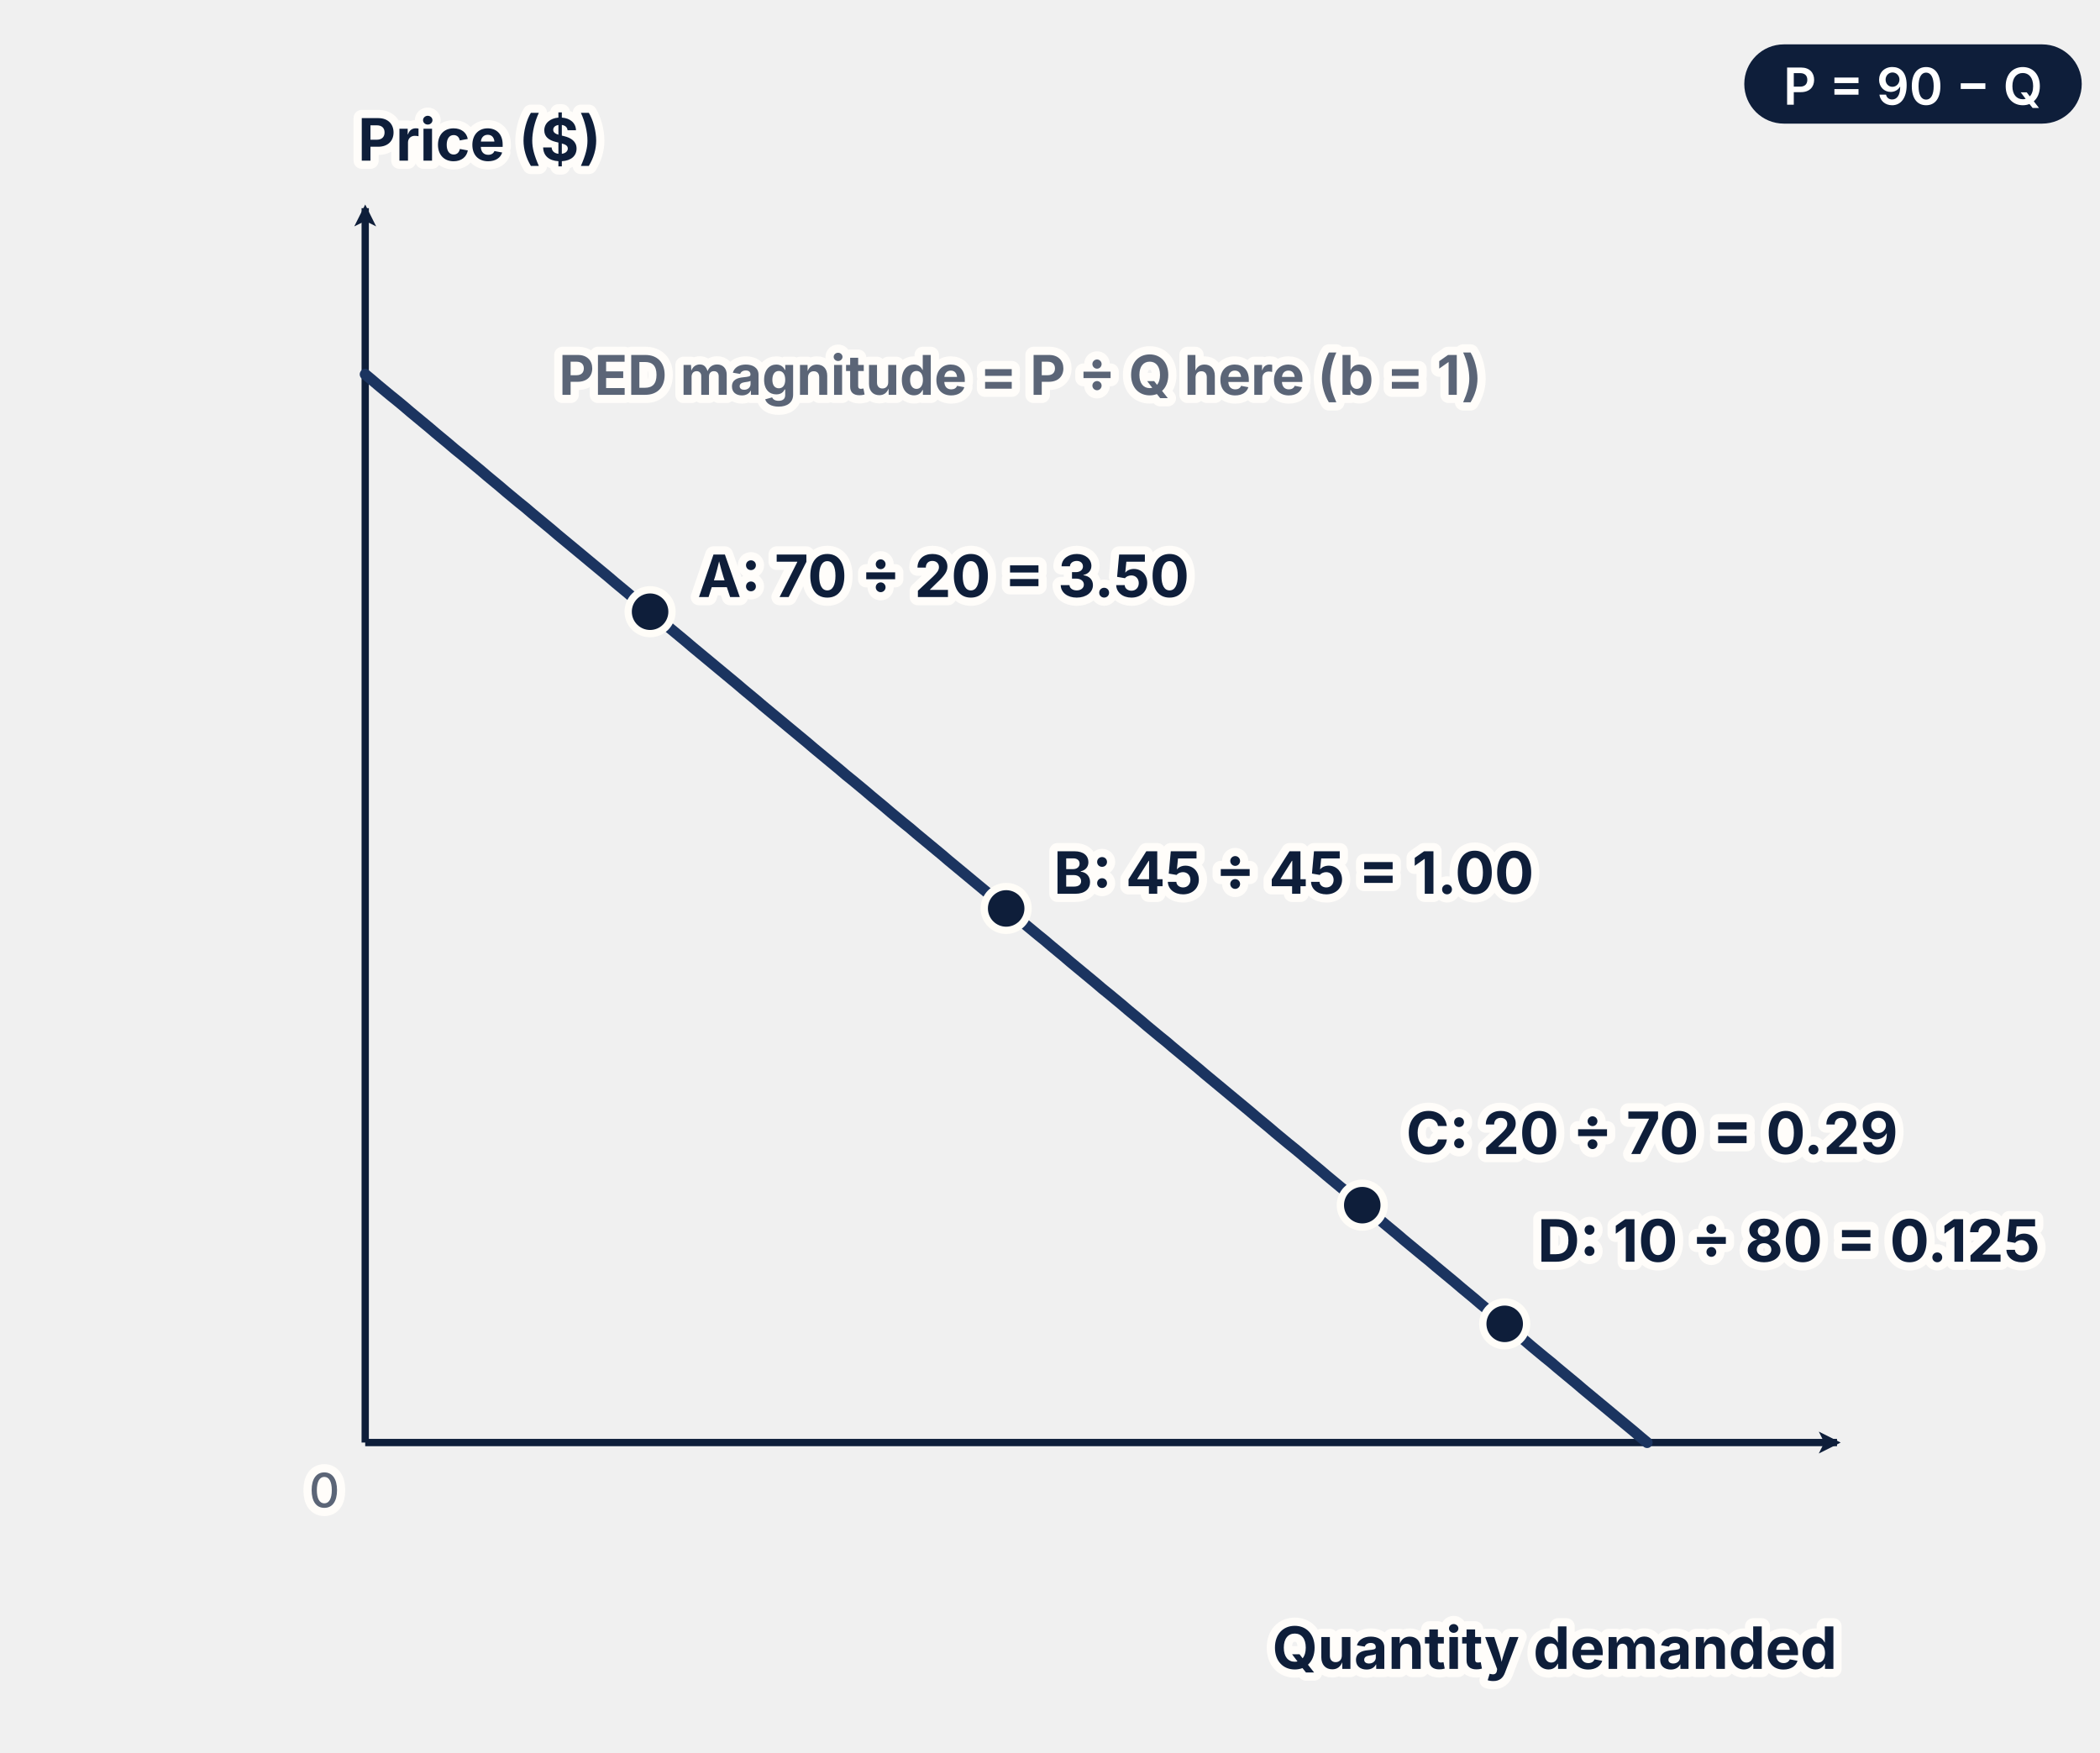
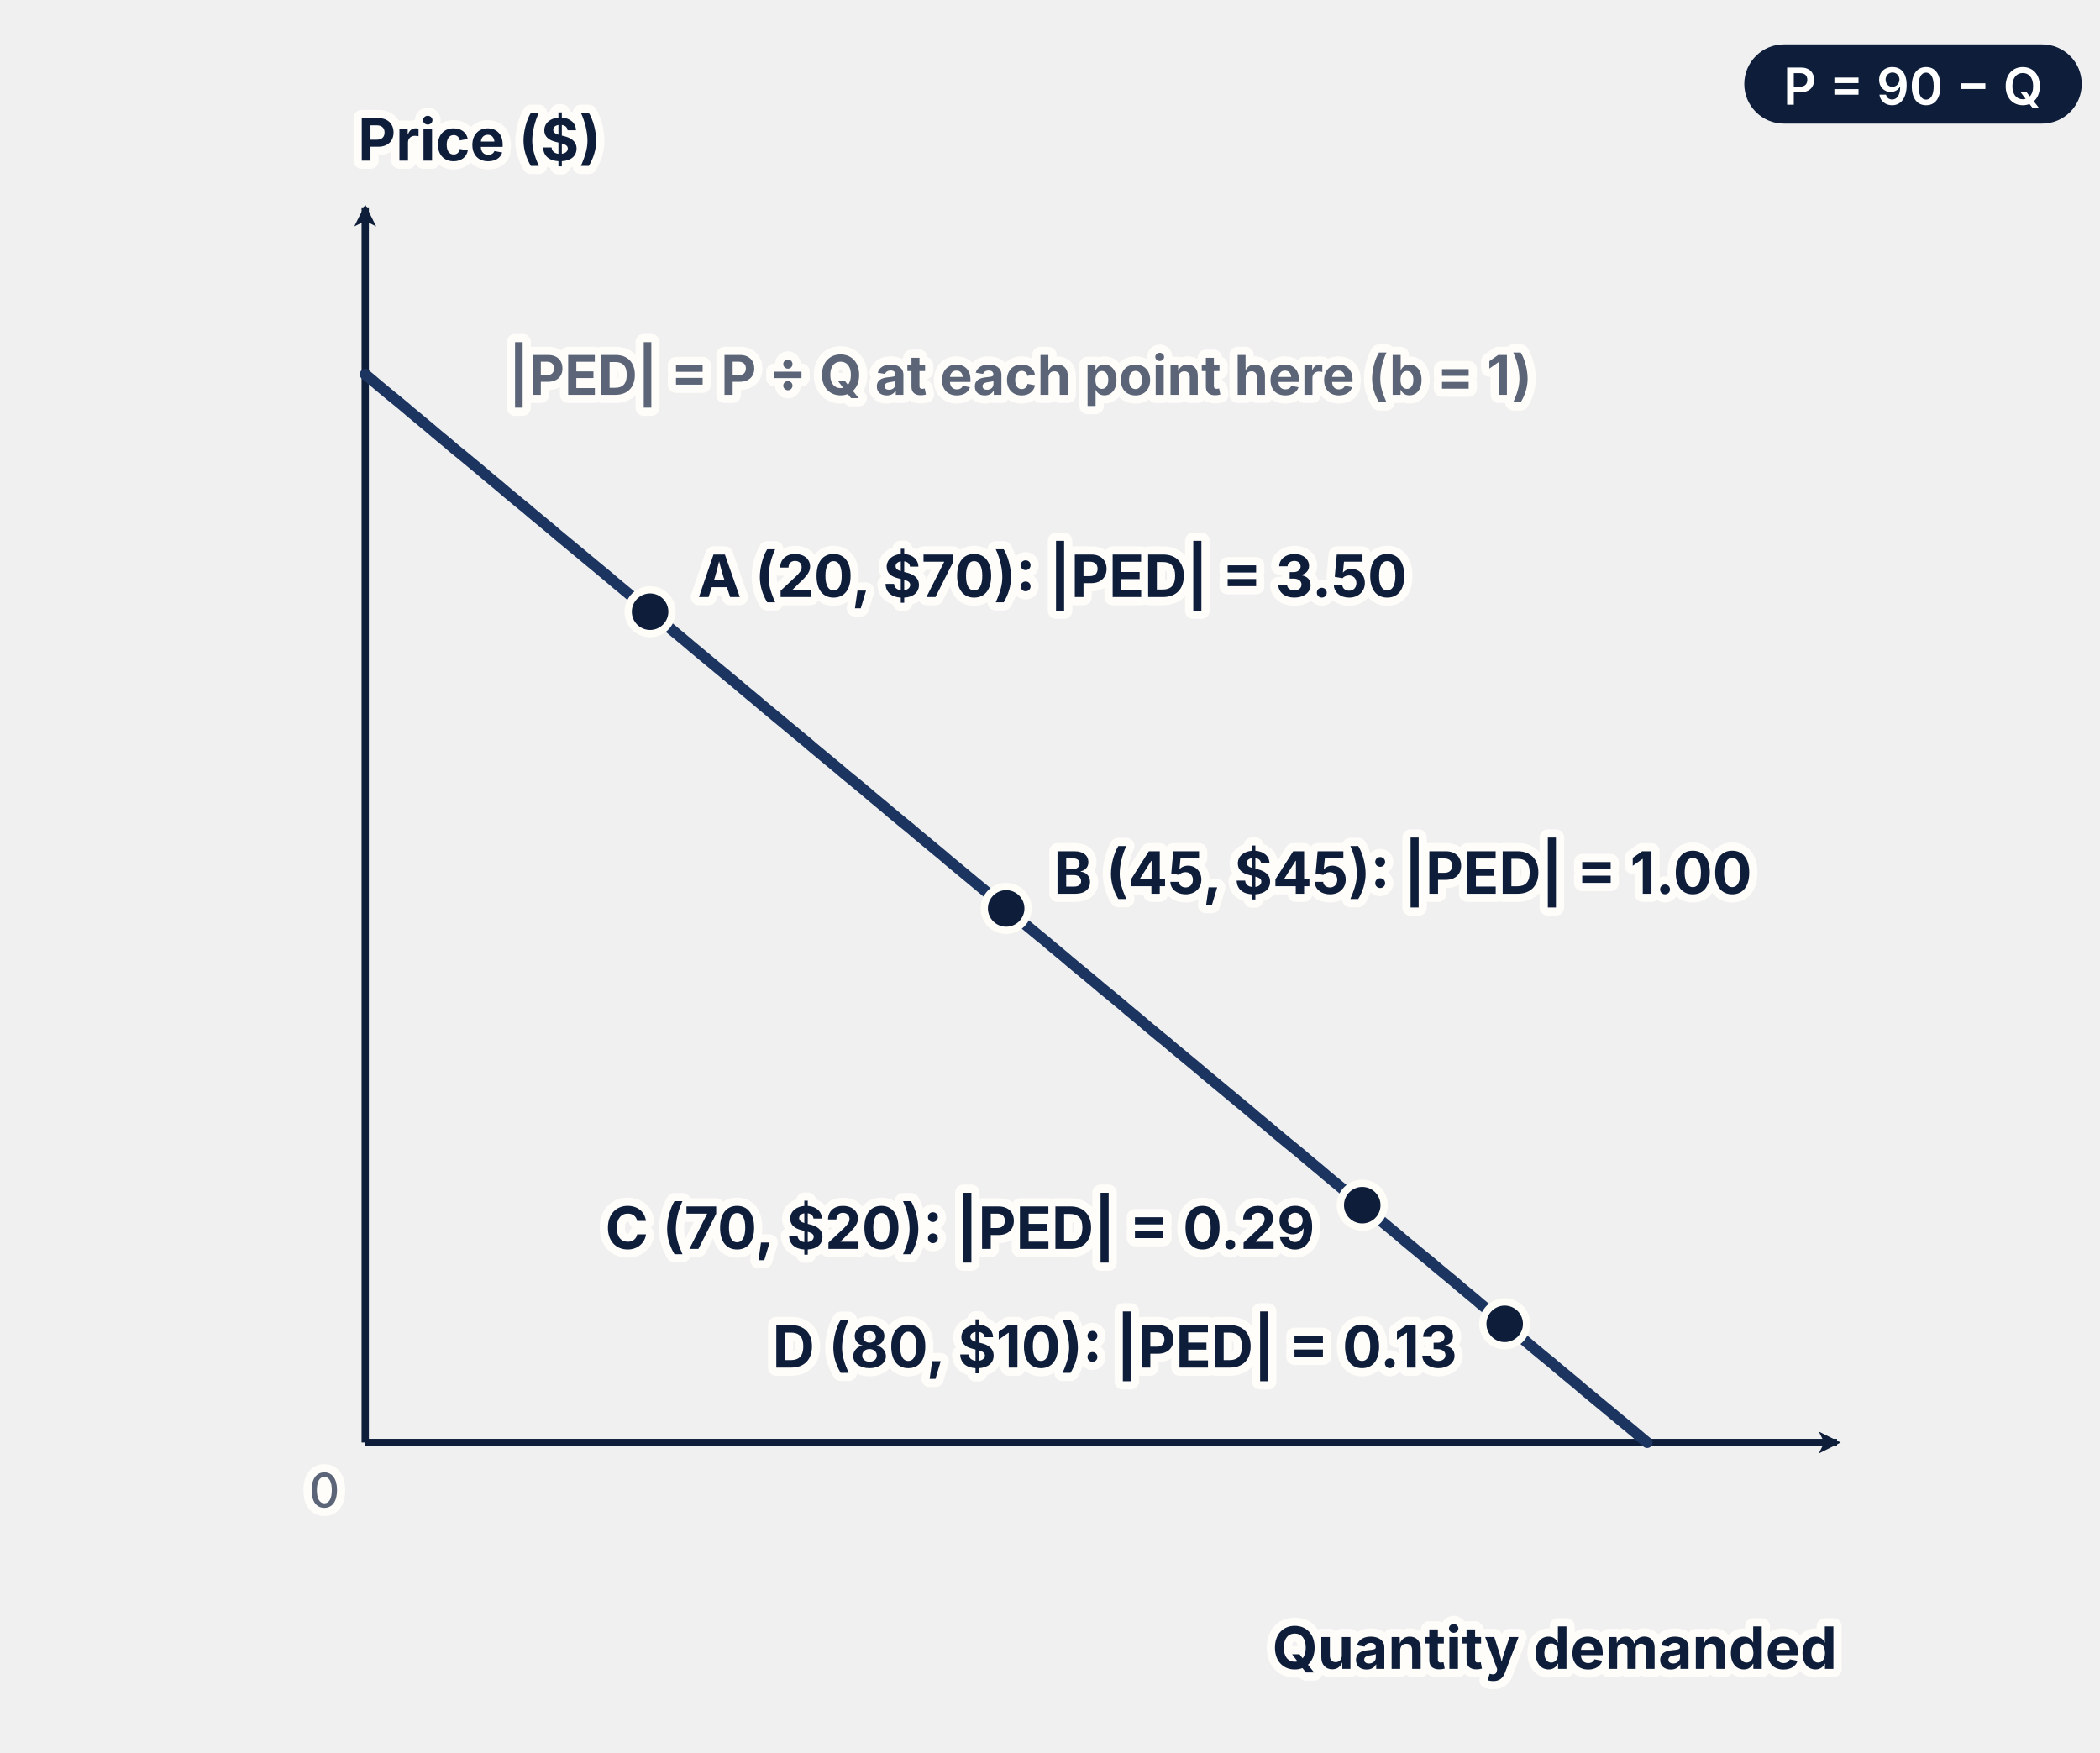
<svg xmlns="http://www.w3.org/2000/svg" width="1150" height="960" viewBox="0 0 1150 960">
  <defs>
    <marker id="ah0E1E3A" viewBox="0 0 12 12" refX="10" refY="6" markerWidth="12" markerHeight="12" markerUnits="userSpaceOnUse" orient="auto-start-reverse">
      <path d="M0,0 L12,6 L0,12 L3,6 z" fill="#0E1E3A" />
    </marker>
  </defs>
  <line x1="200.0" y1="790.0" x2="200.0" y2="114.0" stroke="#0E1E3A" stroke-width="4" stroke-linecap="butt" marker-end="url(#ah0E1E3A)" opacity="1" />
  <line x1="200.0" y1="790.0" x2="1006.0" y2="790.0" stroke="#0E1E3A" stroke-width="4" stroke-linecap="butt" marker-end="url(#ah0E1E3A)" opacity="1" />
  <text x="186.0" y="816.0" font-family="Inter, 'Helvetica Neue', Arial, sans-serif" font-size="26" fill="#5B6577" text-anchor="end" font-weight="500" dominant-baseline="middle" paint-order="stroke" stroke="#FFFDFA" stroke-width="9" stroke-linejoin="round">0</text>
  <text x="196.0" y="76.0" font-family="Inter, 'Helvetica Neue', Arial, sans-serif" font-size="32" fill="#0E1E3A" text-anchor="start" font-weight="700" dominant-baseline="middle" paint-order="stroke" stroke="#FFFDFA" stroke-width="9" stroke-linejoin="round">Price ($)</text>
  <text x="1006.0" y="902.0" font-family="Inter, 'Helvetica Neue', Arial, sans-serif" font-size="32" fill="#0E1E3A" text-anchor="end" font-weight="700" dominant-baseline="middle" paint-order="stroke" stroke="#FFFDFA" stroke-width="9" stroke-linejoin="round">Quantity demanded</text>
  <path d="M200.0,205.0 L203.5,207.9 L207.0,210.9 L210.5,213.8 L214.0,216.7 L217.6,219.6 L221.1,222.5 L224.6,225.5 L228.1,228.4 L231.6,231.3 L235.1,234.2 L238.6,237.2 L242.1,240.1 L245.6,243.0 L249.1,246.0 L252.7,248.9 L256.2,251.8 L259.7,254.7 L263.2,257.6 L266.7,260.6 L270.2,263.5 L273.7,266.4 L277.2,269.4 L280.7,272.3 L284.2,275.2 L287.8,278.1 L291.3,281.1 L294.8,284.0 L298.3,286.9 L301.8,289.8 L305.3,292.8 L308.8,295.7 L312.3,298.6 L315.8,301.5 L319.3,304.4 L322.9,307.4 L326.4,310.3 L329.9,313.2 L333.4,316.1 L336.9,319.1 L340.4,322.0 L343.9,324.9 L347.4,327.9 L350.9,330.8 L354.4,333.7 L357.9,336.6 L361.5,339.6 L365.0,342.5 L368.5,345.4 L372.0,348.3 L375.5,351.2 L379.0,354.2 L382.5,357.1 L386.0,360.0 L389.5,362.9 L393.1,365.9 L396.6,368.8 L400.1,371.7 L403.6,374.6 L407.1,377.6 L410.6,380.5 L414.1,383.4 L417.6,386.4 L421.1,389.3 L424.6,392.2 L428.1,395.1 L431.7,398.1 L435.2,401.0 L438.7,403.9 L442.2,406.8 L445.7,409.8 L449.2,412.7 L452.7,415.6 L456.2,418.5 L459.7,421.4 L463.2,424.4 L466.8,427.3 L470.3,430.2 L473.8,433.1 L477.3,436.1 L480.8,439.0 L484.3,441.9 L487.8,444.9 L491.3,447.8 L494.8,450.7 L498.4,453.6 L501.9,456.6 L505.4,459.5 L508.9,462.4 L512.4,465.3 L515.9,468.2 L519.4,471.2 L522.9,474.1 L526.4,477.0 L529.9,479.9 L533.5,482.9 L537.0,485.8 L540.5,488.7 L544.0,491.6 L547.5,494.6 L551.0,497.5 L554.5,500.4 L558.0,503.4 L561.5,506.3 L565.0,509.2 L568.5,512.1 L572.1,515.0 L575.6,518.0 L579.1,520.9 L582.6,523.8 L586.1,526.8 L589.6,529.7 L593.1,532.6 L596.6,535.5 L600.1,538.4 L603.6,541.4 L607.2,544.3 L610.7,547.2 L614.2,550.1 L617.7,553.1 L621.2,556.0 L624.7,558.9 L628.2,561.9 L631.7,564.8 L635.2,567.7 L638.8,570.6 L642.3,573.6 L645.8,576.5 L649.3,579.4 L652.8,582.3 L656.3,585.2 L659.8,588.2 L663.3,591.1 L666.8,594.0 L670.3,596.9 L673.9,599.9 L677.4,602.8 L680.9,605.7 L684.4,608.6 L687.9,611.6 L691.4,614.5 L694.9,617.4 L698.4,620.4 L701.9,623.3 L705.4,626.2 L709.0,629.1 L712.5,632.0 L716.0,635.0 L719.5,637.9 L723.0,640.8 L726.5,643.8 L730.0,646.7 L733.5,649.6 L737.0,652.5 L740.5,655.5 L744.0,658.4 L747.6,661.3 L751.1,664.2 L754.6,667.1 L758.1,670.1 L761.6,673.0 L765.1,675.9 L768.6,678.9 L772.1,681.8 L775.6,684.7 L779.1,687.6 L782.7,690.5 L786.2,693.5 L789.7,696.4 L793.2,699.3 L796.7,702.2 L800.2,705.2 L803.7,708.1 L807.2,711.0 L810.7,714.0 L814.2,716.9 L817.8,719.8 L821.3,722.7 L824.8,725.6 L828.3,728.6 L831.8,731.5 L835.3,734.4 L838.8,737.4 L842.3,740.3 L845.8,743.2 L849.4,746.1 L852.9,749.1 L856.4,752.0 L859.9,754.9 L863.4,757.8 L866.9,760.8 L870.4,763.7 L873.9,766.6 L877.4,769.5 L880.9,772.4 L884.5,775.4 L888.0,778.3 L891.5,781.2 L895.0,784.1 L898.5,787.1 L902.0,790.0" stroke="#1B3460" stroke-width="6" fill="none" stroke-linecap="round" stroke-linejoin="round" opacity="1" />
  <circle cx="356.0" cy="335.0" r="12" fill="#0E1E3A" stroke="#FFFDF8" stroke-width="4" />
-   <text x="382.0" y="315.0" font-family="Inter, 'Helvetica Neue', Arial, sans-serif" font-size="32" fill="#0E1E3A" text-anchor="start" font-weight="700" dominant-baseline="middle" paint-order="stroke" stroke="#FFFDFA" stroke-width="9" stroke-linejoin="round">A: 70 ÷ 20 = 3.50</text>
+   <text x="382.0" y="315.0" font-family="Inter, 'Helvetica Neue', Arial, sans-serif" font-size="32" fill="#0E1E3A" text-anchor="start" font-weight="700" dominant-baseline="middle" paint-order="stroke" stroke="#FFFDFA" stroke-width="9" stroke-linejoin="round">A (20, $70): |PED| = 3.50</text>
  <circle cx="551.0" cy="497.5" r="12" fill="#0E1E3A" stroke="#FFFDF8" stroke-width="4" />
-   <text x="577.0" y="477.5" font-family="Inter, 'Helvetica Neue', Arial, sans-serif" font-size="32" fill="#0E1E3A" text-anchor="start" font-weight="700" dominant-baseline="middle" paint-order="stroke" stroke="#FFFDFA" stroke-width="9" stroke-linejoin="round">B: 45 ÷ 45 = 1.00</text>
+   <text x="577.0" y="477.5" font-family="Inter, 'Helvetica Neue', Arial, sans-serif" font-size="32" fill="#0E1E3A" text-anchor="start" font-weight="700" dominant-baseline="middle" paint-order="stroke" stroke="#FFFDFA" stroke-width="9" stroke-linejoin="round">B (45, $45): |PED| = 1.00</text>
  <circle cx="746.0" cy="660.0" r="12" fill="#0E1E3A" stroke="#FFFDF8" stroke-width="4" />
-   <text x="770.0" y="620.0" font-family="Inter, 'Helvetica Neue', Arial, sans-serif" font-size="32" fill="#0E1E3A" text-anchor="start" font-weight="700" dominant-baseline="middle" paint-order="stroke" stroke="#FFFDFA" stroke-width="9" stroke-linejoin="round">C: 20 ÷ 70 = 0.29</text>
+   <text x="720.0" y="672.0" font-family="Inter, 'Helvetica Neue', Arial, sans-serif" font-size="32" fill="#0E1E3A" text-anchor="end" font-weight="700" dominant-baseline="middle" paint-order="stroke" stroke="#FFFDFA" stroke-width="9" stroke-linejoin="round">C (70, $20): |PED| = 0.29</text>
  <circle cx="824.0" cy="725.0" r="12" fill="#0E1E3A" stroke="#FFFDF8" stroke-width="4" />
-   <text x="842.0" y="679.0" font-family="Inter, 'Helvetica Neue', Arial, sans-serif" font-size="32" fill="#0E1E3A" text-anchor="start" font-weight="700" dominant-baseline="middle" paint-order="stroke" stroke="#FFFDFA" stroke-width="9" stroke-linejoin="round">D: 10 ÷ 80 = 0.125</text>
-   <text x="558.8" y="205.0" font-family="Inter, 'Helvetica Neue', Arial, sans-serif" font-size="30" fill="#5B6577" text-anchor="middle" font-weight="700" dominant-baseline="middle" paint-order="stroke" stroke="#FFFDFA" stroke-width="9" stroke-linejoin="round">PED magnitude = P ÷ Q here (b = 1)</text>
+   <text x="798.0" y="737.0" font-family="Inter, 'Helvetica Neue', Arial, sans-serif" font-size="32" fill="#0E1E3A" text-anchor="end" font-weight="700" dominant-baseline="middle" paint-order="stroke" stroke="#FFFDFA" stroke-width="9" stroke-linejoin="round">D (80, $10): |PED| = 0.13</text>
+   <text x="558.8" y="205.0" font-family="Inter, 'Helvetica Neue', Arial, sans-serif" font-size="30" fill="#5B6577" text-anchor="middle" font-weight="700" dominant-baseline="middle" paint-order="stroke" stroke="#FFFDFA" stroke-width="9" stroke-linejoin="round">|PED| = P ÷ Q at each point here (b = 1)</text>
  <rect x="955.2" y="24.3" width="184.8" height="43.4" rx="21.7" fill="#0E1E3A" opacity="1" />
  <text x="1047.6" y="47.0" font-family="Inter, 'Helvetica Neue', Arial, sans-serif" font-size="28" fill="#FFFFFF" text-anchor="middle" font-weight="600" dominant-baseline="middle">P = 90 − Q</text>
</svg>
